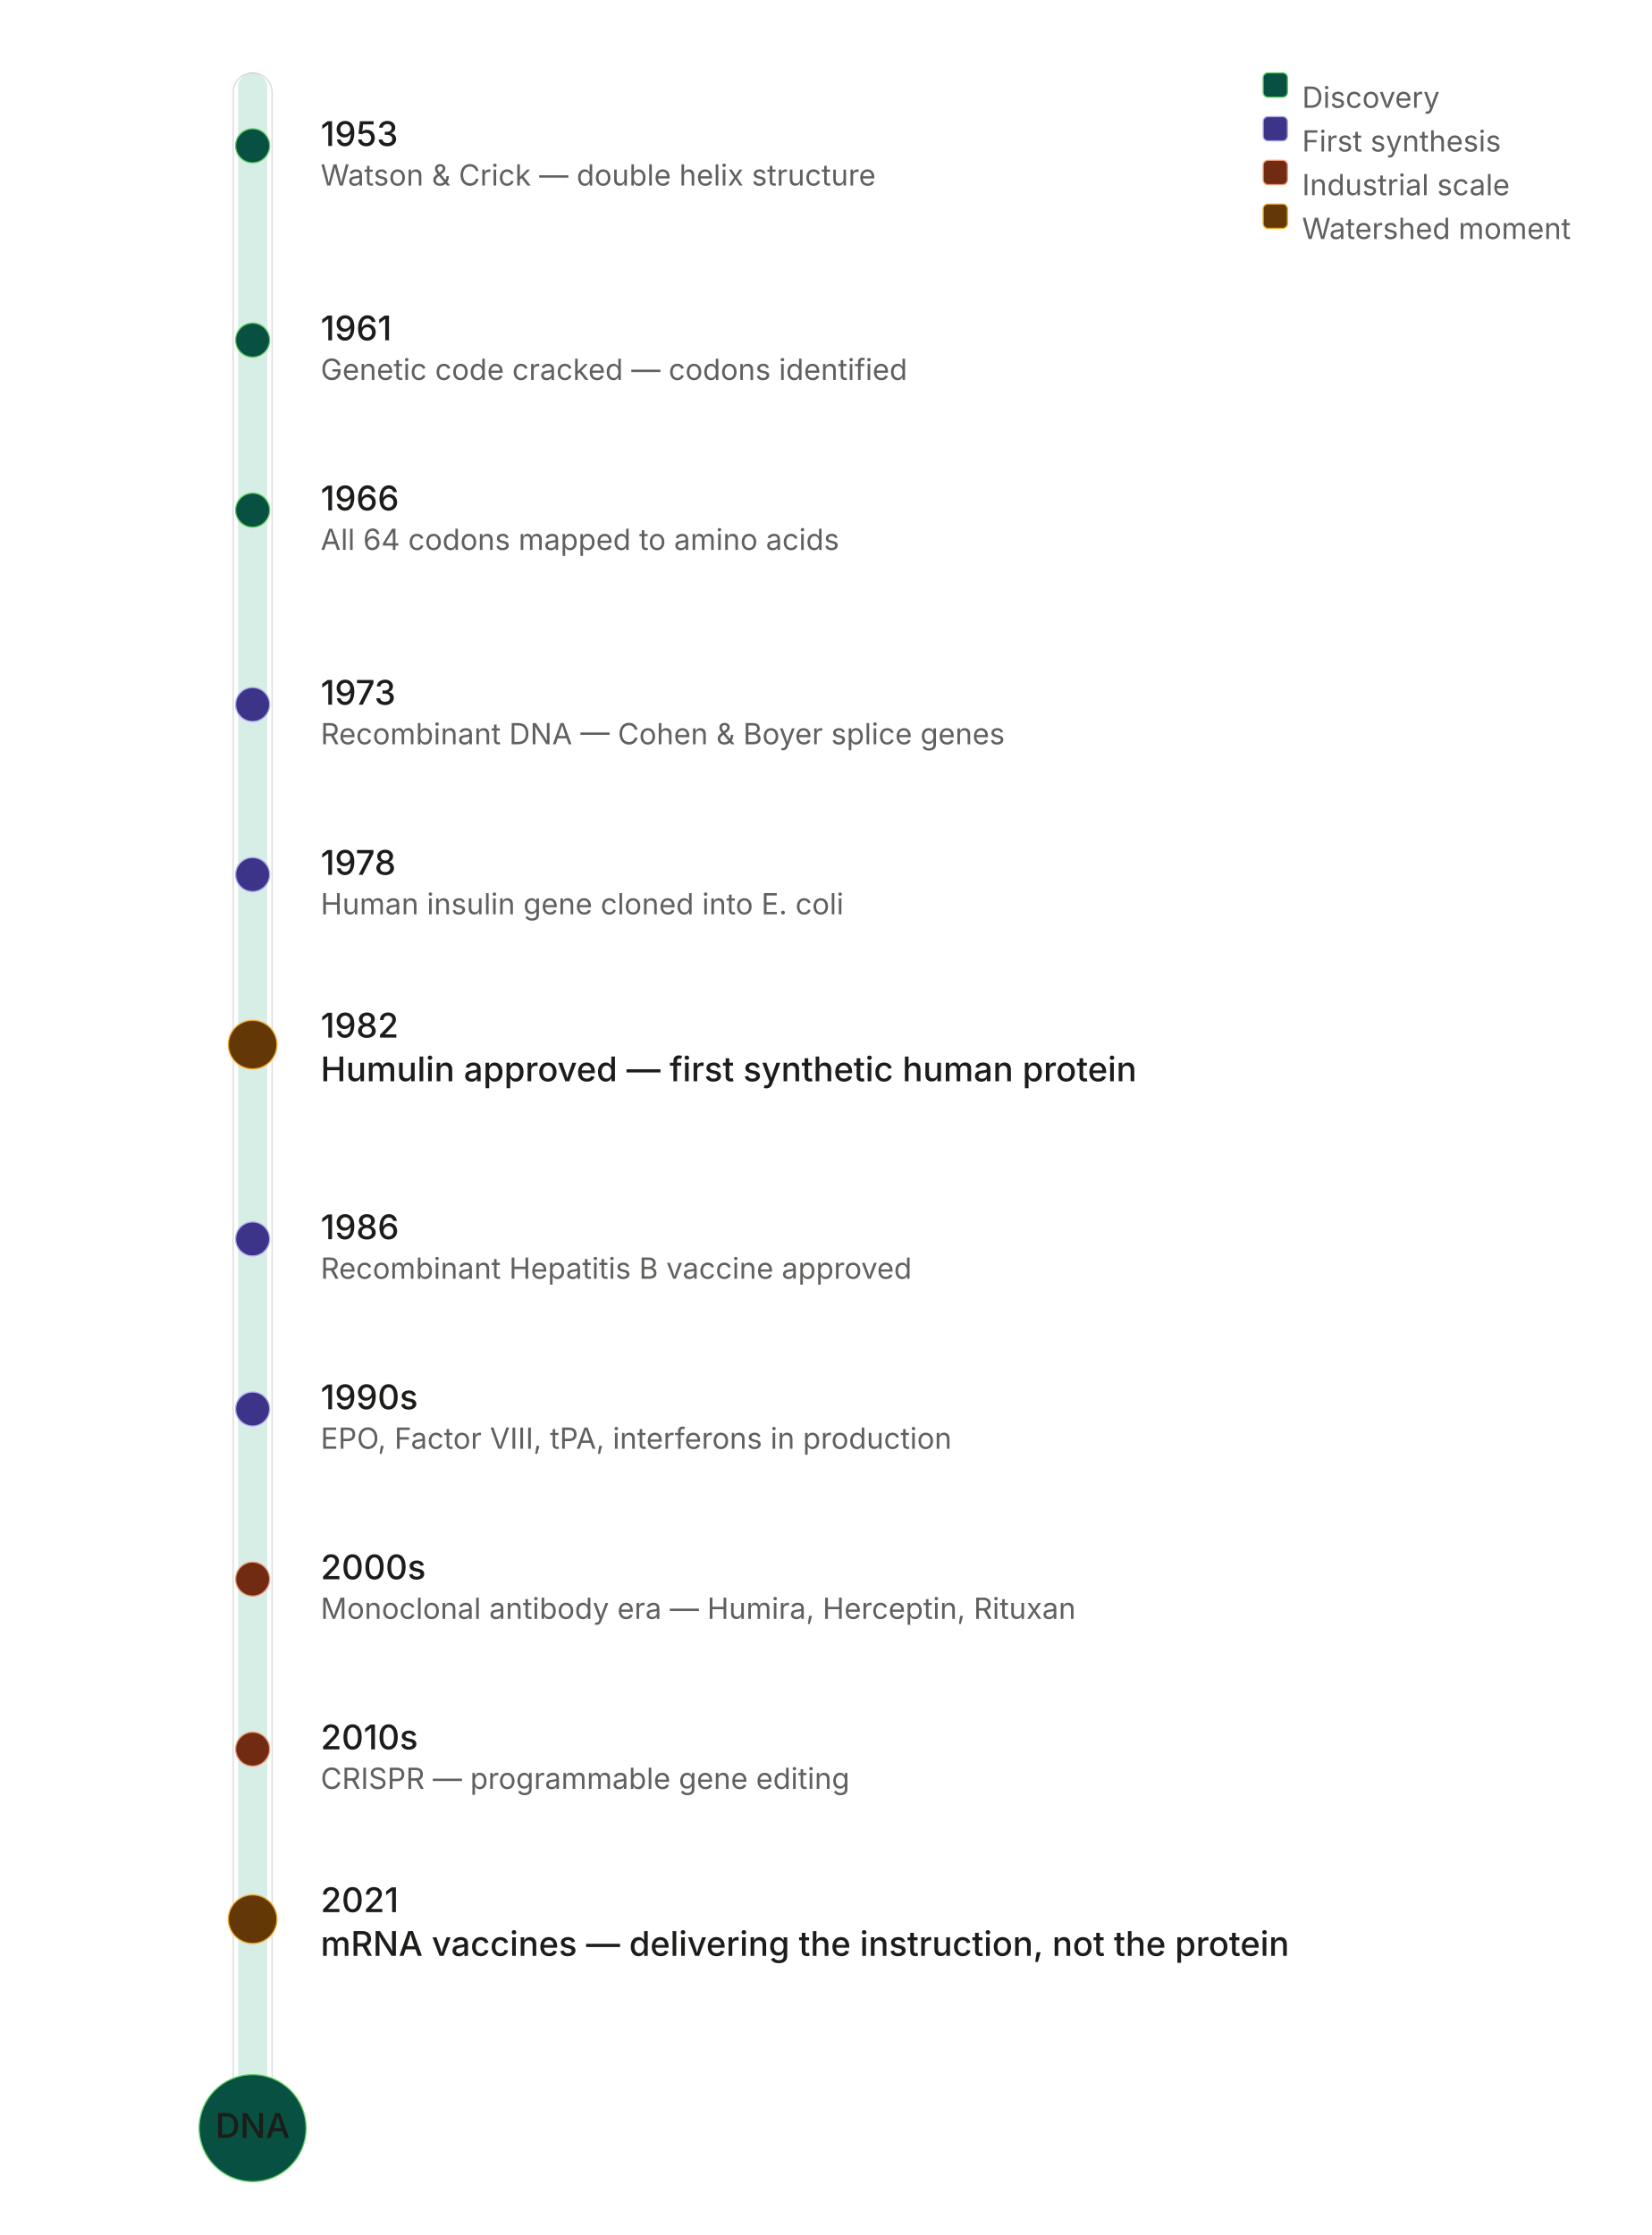
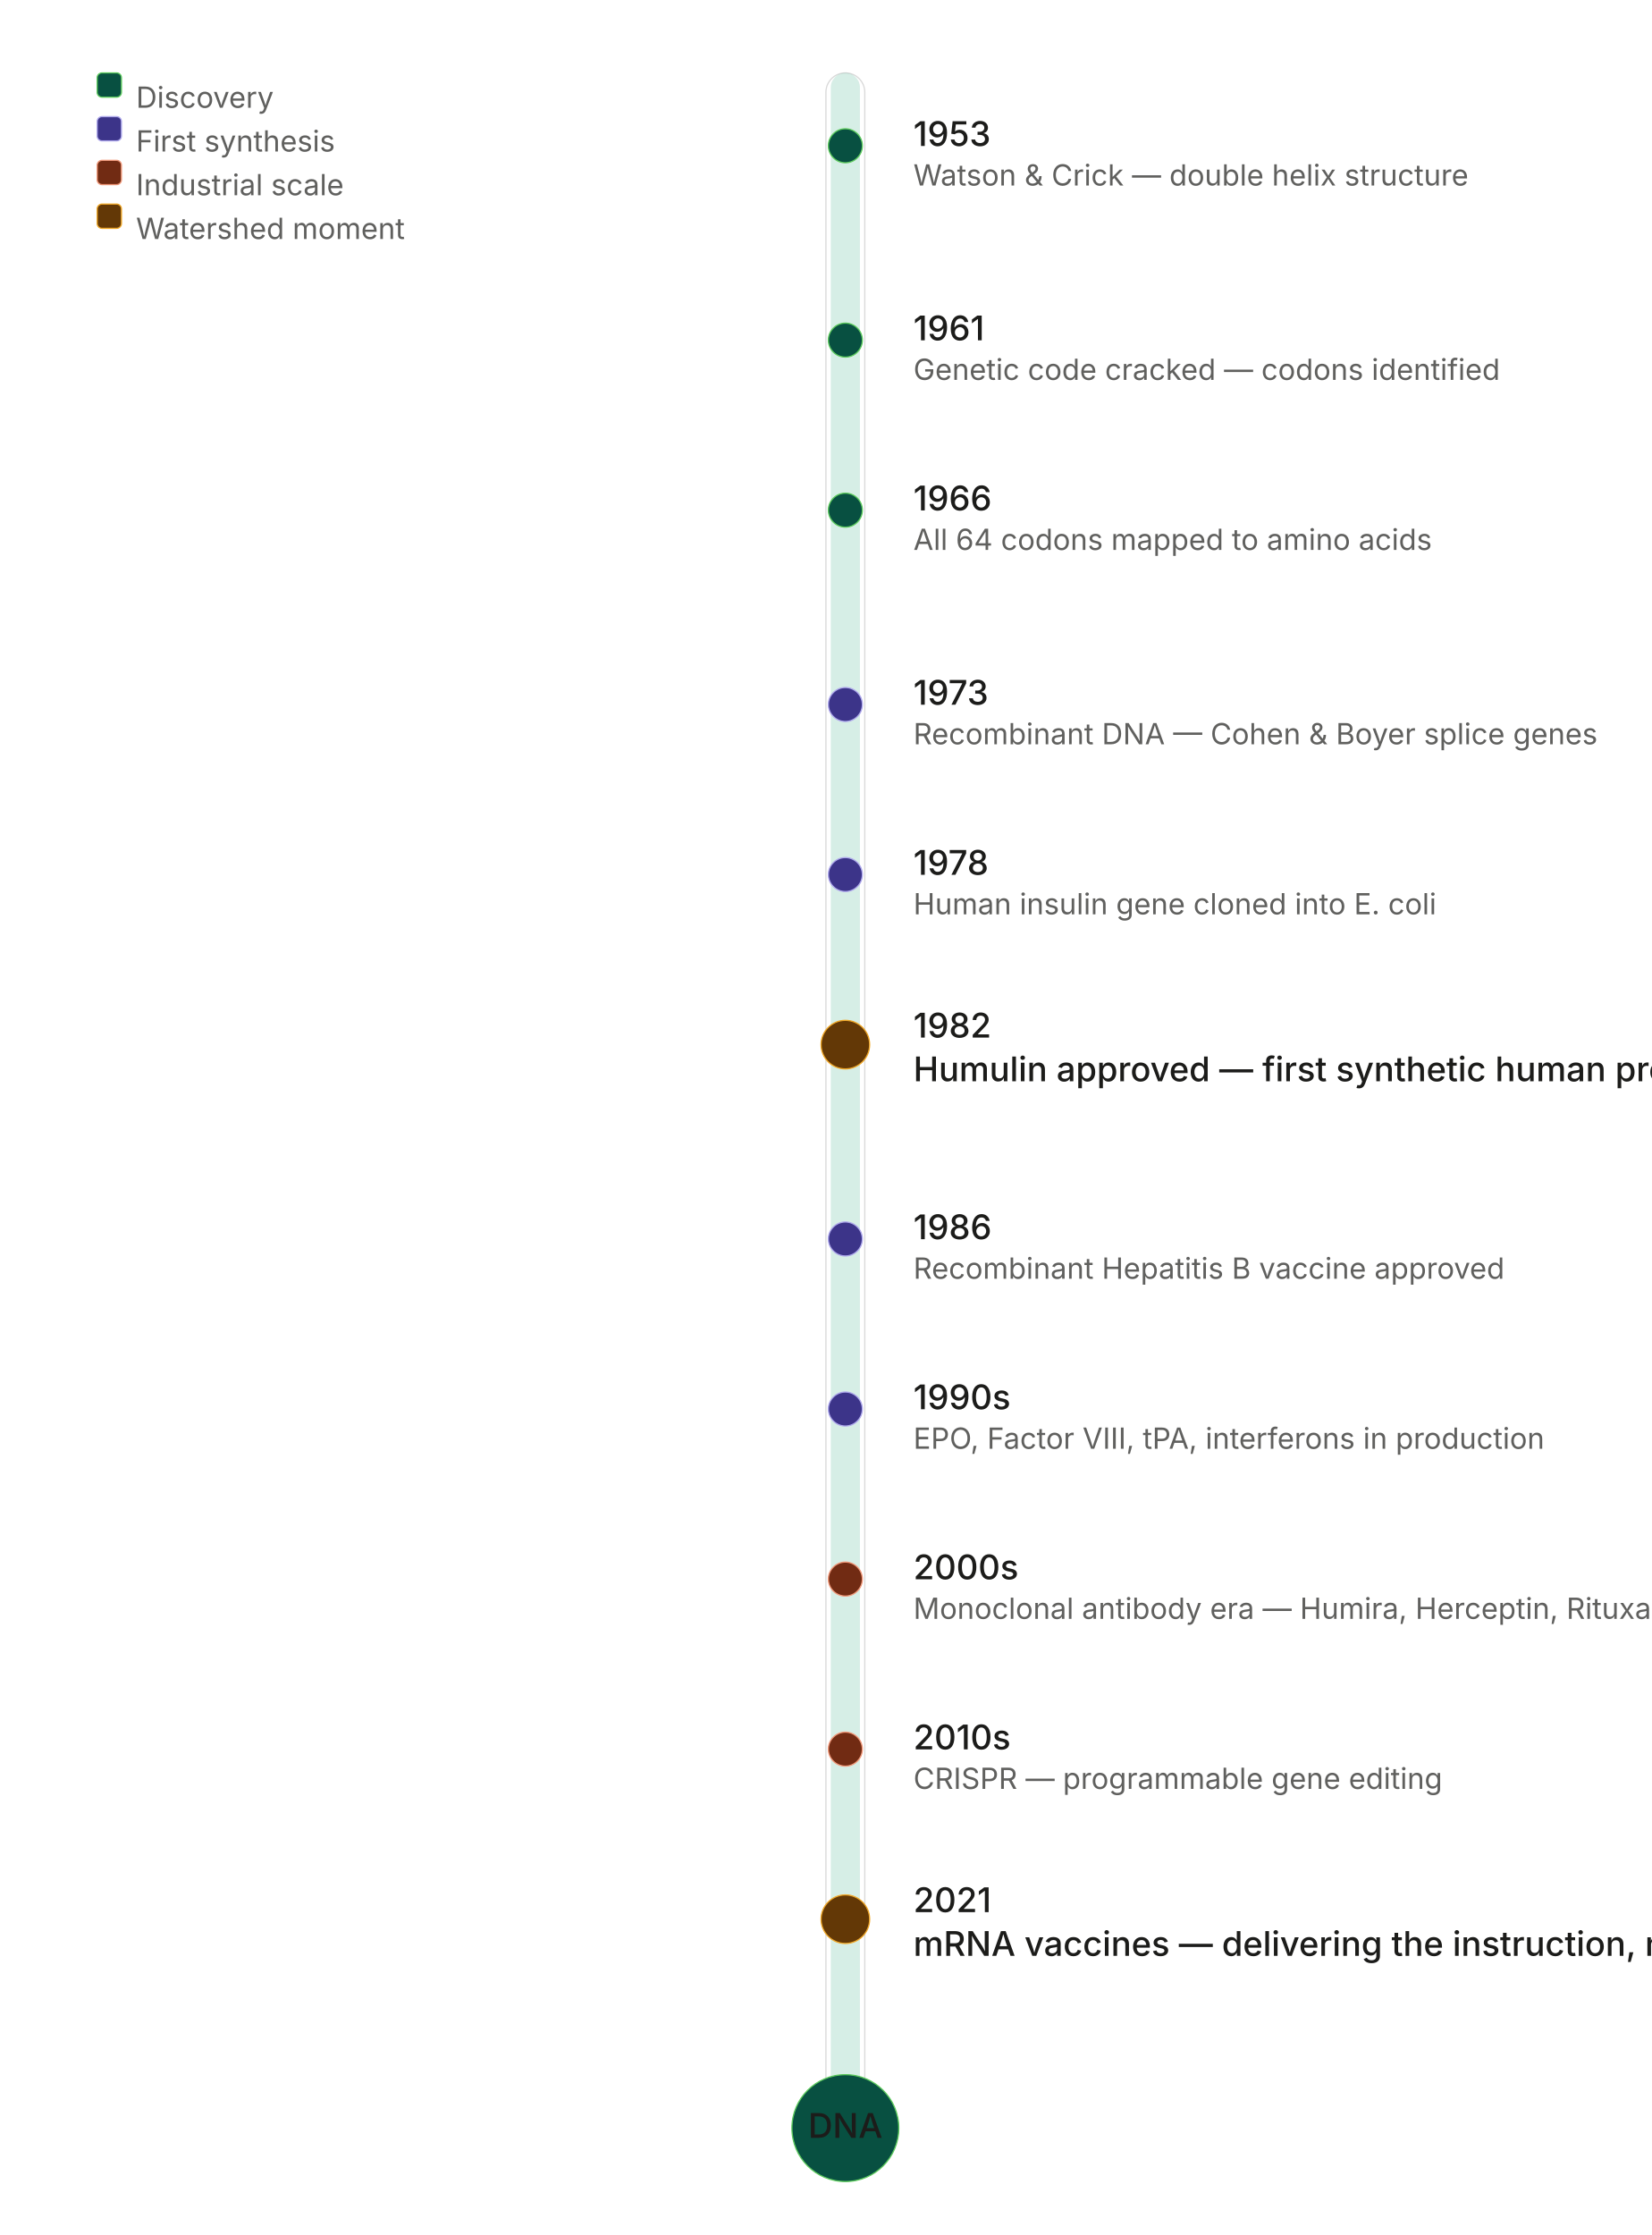
<svg xmlns="http://www.w3.org/2000/svg" width="100%" viewBox="0 0 680 920" role="img">
  <defs>
    <style>
    text { font-family: -apple-system, BlinkMacSystemFont, "Segoe UI", sans-serif; }
    .year { font-size: 14px; font-weight: 500; fill: #1c1c1a; }
    .desc { font-size: 12px; fill: #1c1c1a; opacity: 0.7; }
  </style>
  </defs>
-   <rect x="96" y="30" width="16" height="840" rx="8" fill="none" stroke="rgba(0,0,0,0.15)" stroke-width="0.5" />
-   <rect x="98" y="30" width="12" height="840" rx="6" fill="#1D9E75" opacity="0.18" />
-   <circle cx="104" cy="876" r="22" fill="#085041" stroke="#5dca5d" stroke-width="0.5" />
-   <text x="104" y="880" text-anchor="middle" class="year" style="text-anchor:middle;">DNA</text>
-   <circle cx="104" cy="60" r="7" fill="#085041" stroke="#5dca5d" stroke-width="0.5" />
-   <text x="132" y="55" dominant-baseline="central" class="year">1953</text>
-   <text x="132" y="72" dominant-baseline="central" class="desc">Watson &amp; Crick — double helix structure</text>
-   <circle cx="104" cy="140" r="7" fill="#085041" stroke="#5dca5d" stroke-width="0.5" />
-   <text x="132" y="135" dominant-baseline="central" class="year">1961</text>
-   <text x="132" y="152" dominant-baseline="central" class="desc">Genetic code cracked — codons identified</text>
-   <circle cx="104" cy="210" r="7" fill="#085041" stroke="#5dca5d" stroke-width="0.5" />
-   <text x="132" y="205" dominant-baseline="central" class="year">1966</text>
-   <text x="132" y="222" dominant-baseline="central" class="desc">All 64 codons mapped to amino acids</text>
-   <circle cx="104" cy="290" r="7" fill="#3c3489" stroke="#afa9ec" stroke-width="0.5" />
-   <text x="132" y="285" dominant-baseline="central" class="year">1973</text>
-   <text x="132" y="302" dominant-baseline="central" class="desc">Recombinant DNA — Cohen &amp; Boyer splice genes</text>
-   <circle cx="104" cy="360" r="7" fill="#3c3489" stroke="#afa9ec" stroke-width="0.5" />
-   <text x="132" y="355" dominant-baseline="central" class="year">1978</text>
-   <text x="132" y="372" dominant-baseline="central" class="desc">Human insulin gene cloned into E. coli</text>
-   <circle cx="104" cy="430" r="10" fill="#633806" stroke="#efa727" stroke-width="0.5" />
-   <text x="132" y="422" dominant-baseline="central" class="year">1982</text>
-   <text x="132" y="440" dominant-baseline="central" class="year">Humulin approved — first synthetic human protein</text>
-   <circle cx="104" cy="510" r="7" fill="#3c3489" stroke="#afa9ec" stroke-width="0.5" />
-   <text x="132" y="505" dominant-baseline="central" class="year">1986</text>
-   <text x="132" y="522" dominant-baseline="central" class="desc">Recombinant Hepatitis B vaccine approved</text>
-   <circle cx="104" cy="580" r="7" fill="#3c3489" stroke="#afa9ec" stroke-width="0.5" />
-   <text x="132" y="575" dominant-baseline="central" class="year">1990s</text>
-   <text x="132" y="592" dominant-baseline="central" class="desc">EPO, Factor VIII, tPA, interferons in production</text>
-   <circle cx="104" cy="650" r="7" fill="#712b13" stroke="#f0997b" stroke-width="0.5" />
-   <text x="132" y="645" dominant-baseline="central" class="year">2000s</text>
-   <text x="132" y="662" dominant-baseline="central" class="desc">Monoclonal antibody era — Humira, Herceptin, Rituxan</text>
-   <circle cx="104" cy="720" r="7" fill="#712b13" stroke="#f0997b" stroke-width="0.5" />
-   <text x="132" y="715" dominant-baseline="central" class="year">2010s</text>
-   <text x="132" y="732" dominant-baseline="central" class="desc">CRISPR — programmable gene editing</text>
-   <circle cx="104" cy="790" r="10" fill="#633806" stroke="#efa727" stroke-width="0.5" />
-   <text x="132" y="782" dominant-baseline="central" class="year">2021</text>
-   <text x="132" y="800" dominant-baseline="central" class="year">mRNA vaccines — delivering the instruction, not the protein</text>
-   <rect x="520" y="30" width="10" height="10" rx="2" fill="#085041" stroke="#5dca5d" stroke-width="0.5" />
-   <text x="536" y="40" dominant-baseline="central" class="desc">Discovery</text>
-   <rect x="520" y="48" width="10" height="10" rx="2" fill="#3c3489" stroke="#afa9ec" stroke-width="0.5" />
-   <text x="536" y="58" dominant-baseline="central" class="desc">First synthesis</text>
-   <rect x="520" y="66" width="10" height="10" rx="2" fill="#712b13" stroke="#f0997b" stroke-width="0.5" />
-   <text x="536" y="76" dominant-baseline="central" class="desc">Industrial scale</text>
-   <rect x="520" y="84" width="10" height="10" rx="2" fill="#633806" stroke="#efa727" stroke-width="0.5" />
-   <text x="536" y="94" dominant-baseline="central" class="desc">Watershed moment</text>
+   <rect x="340" y="30" width="16" height="840" rx="8" fill="none" stroke="rgba(0,0,0,0.15)" stroke-width="0.5" />
+   <rect x="342" y="30" width="12" height="840" rx="6" fill="#1D9E75" opacity="0.18" />
+   <circle cx="348" cy="876" r="22" fill="#085041" stroke="#5dca5d" stroke-width="0.5" />
+   <text x="348" y="880" text-anchor="middle" class="year" style="text-anchor:middle;">DNA</text>
+   <circle cx="348" cy="60" r="7" fill="#085041" stroke="#5dca5d" stroke-width="0.5" />
+   <text x="376" y="55" dominant-baseline="central" class="year">1953</text>
+   <text x="376" y="72" dominant-baseline="central" class="desc">Watson &amp; Crick — double helix structure</text>
+   <circle cx="348" cy="140" r="7" fill="#085041" stroke="#5dca5d" stroke-width="0.5" />
+   <text x="376" y="135" dominant-baseline="central" class="year">1961</text>
+   <text x="376" y="152" dominant-baseline="central" class="desc">Genetic code cracked — codons identified</text>
+   <circle cx="348" cy="210" r="7" fill="#085041" stroke="#5dca5d" stroke-width="0.5" />
+   <text x="376" y="205" dominant-baseline="central" class="year">1966</text>
+   <text x="376" y="222" dominant-baseline="central" class="desc">All 64 codons mapped to amino acids</text>
+   <circle cx="348" cy="290" r="7" fill="#3c3489" stroke="#afa9ec" stroke-width="0.5" />
+   <text x="376" y="285" dominant-baseline="central" class="year">1973</text>
+   <text x="376" y="302" dominant-baseline="central" class="desc">Recombinant DNA — Cohen &amp; Boyer splice genes</text>
+   <circle cx="348" cy="360" r="7" fill="#3c3489" stroke="#afa9ec" stroke-width="0.5" />
+   <text x="376" y="355" dominant-baseline="central" class="year">1978</text>
+   <text x="376" y="372" dominant-baseline="central" class="desc">Human insulin gene cloned into E. coli</text>
+   <circle cx="348" cy="430" r="10" fill="#633806" stroke="#efa727" stroke-width="0.5" />
+   <text x="376" y="422" dominant-baseline="central" class="year">1982</text>
+   <text x="376" y="440" dominant-baseline="central" class="year">Humulin approved — first synthetic human protein</text>
+   <circle cx="348" cy="510" r="7" fill="#3c3489" stroke="#afa9ec" stroke-width="0.5" />
+   <text x="376" y="505" dominant-baseline="central" class="year">1986</text>
+   <text x="376" y="522" dominant-baseline="central" class="desc">Recombinant Hepatitis B vaccine approved</text>
+   <circle cx="348" cy="580" r="7" fill="#3c3489" stroke="#afa9ec" stroke-width="0.5" />
+   <text x="376" y="575" dominant-baseline="central" class="year">1990s</text>
+   <text x="376" y="592" dominant-baseline="central" class="desc">EPO, Factor VIII, tPA, interferons in production</text>
+   <circle cx="348" cy="650" r="7" fill="#712b13" stroke="#f0997b" stroke-width="0.5" />
+   <text x="376" y="645" dominant-baseline="central" class="year">2000s</text>
+   <text x="376" y="662" dominant-baseline="central" class="desc">Monoclonal antibody era — Humira, Herceptin, Rituxan</text>
+   <circle cx="348" cy="720" r="7" fill="#712b13" stroke="#f0997b" stroke-width="0.5" />
+   <text x="376" y="715" dominant-baseline="central" class="year">2010s</text>
+   <text x="376" y="732" dominant-baseline="central" class="desc">CRISPR — programmable gene editing</text>
+   <circle cx="348" cy="790" r="10" fill="#633806" stroke="#efa727" stroke-width="0.5" />
+   <text x="376" y="782" dominant-baseline="central" class="year">2021</text>
+   <text x="376" y="800" dominant-baseline="central" class="year">mRNA vaccines — delivering the instruction, not the protein</text>
+   <rect x="40" y="30" width="10" height="10" rx="2" fill="#085041" stroke="#5dca5d" stroke-width="0.5" />
+   <text x="56" y="40" dominant-baseline="central" class="desc">Discovery</text>
+   <rect x="40" y="48" width="10" height="10" rx="2" fill="#3c3489" stroke="#afa9ec" stroke-width="0.5" />
+   <text x="56" y="58" dominant-baseline="central" class="desc">First synthesis</text>
+   <rect x="40" y="66" width="10" height="10" rx="2" fill="#712b13" stroke="#f0997b" stroke-width="0.5" />
+   <text x="56" y="76" dominant-baseline="central" class="desc">Industrial scale</text>
+   <rect x="40" y="84" width="10" height="10" rx="2" fill="#633806" stroke="#efa727" stroke-width="0.5" />
+   <text x="56" y="94" dominant-baseline="central" class="desc">Watershed moment</text>
</svg>
